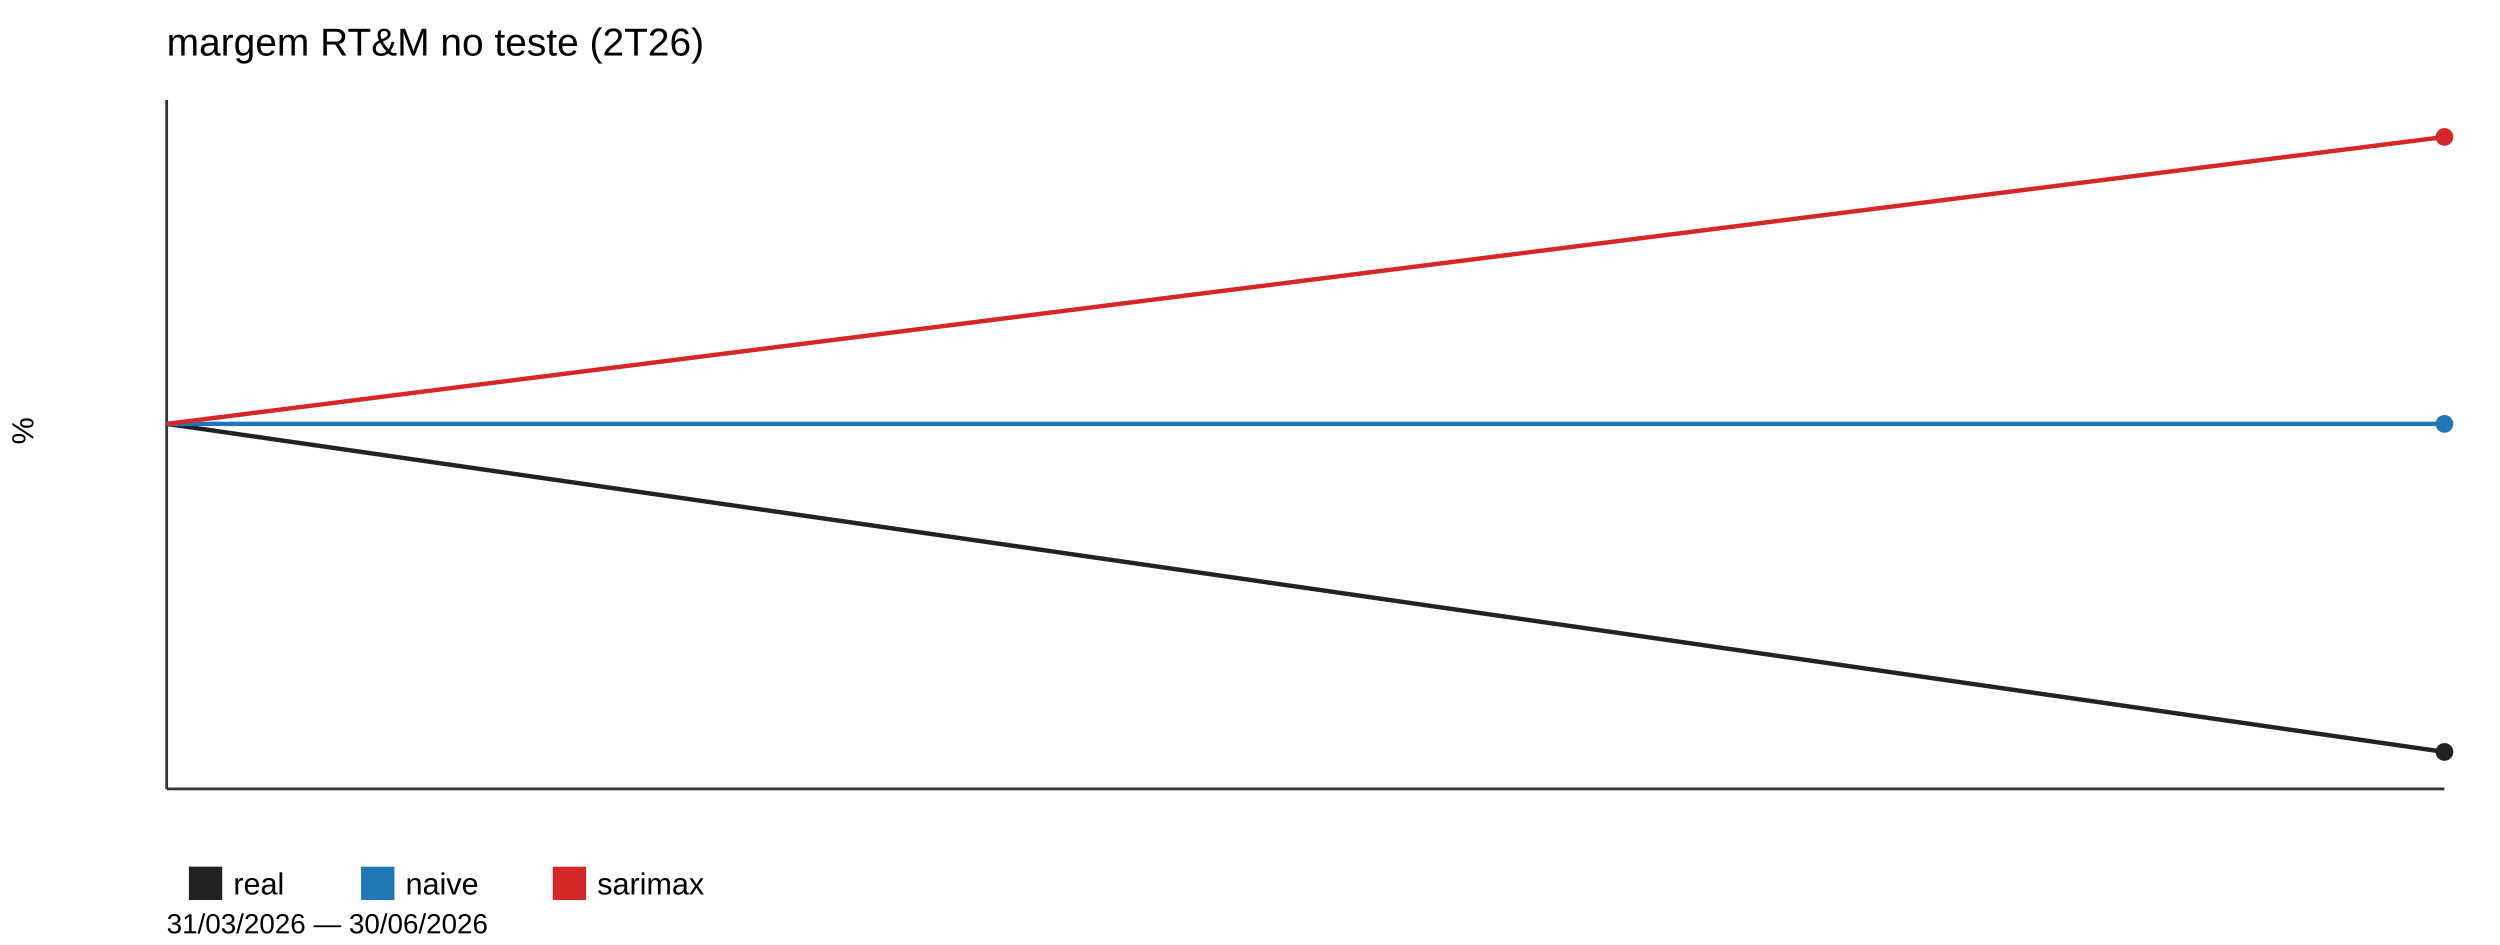
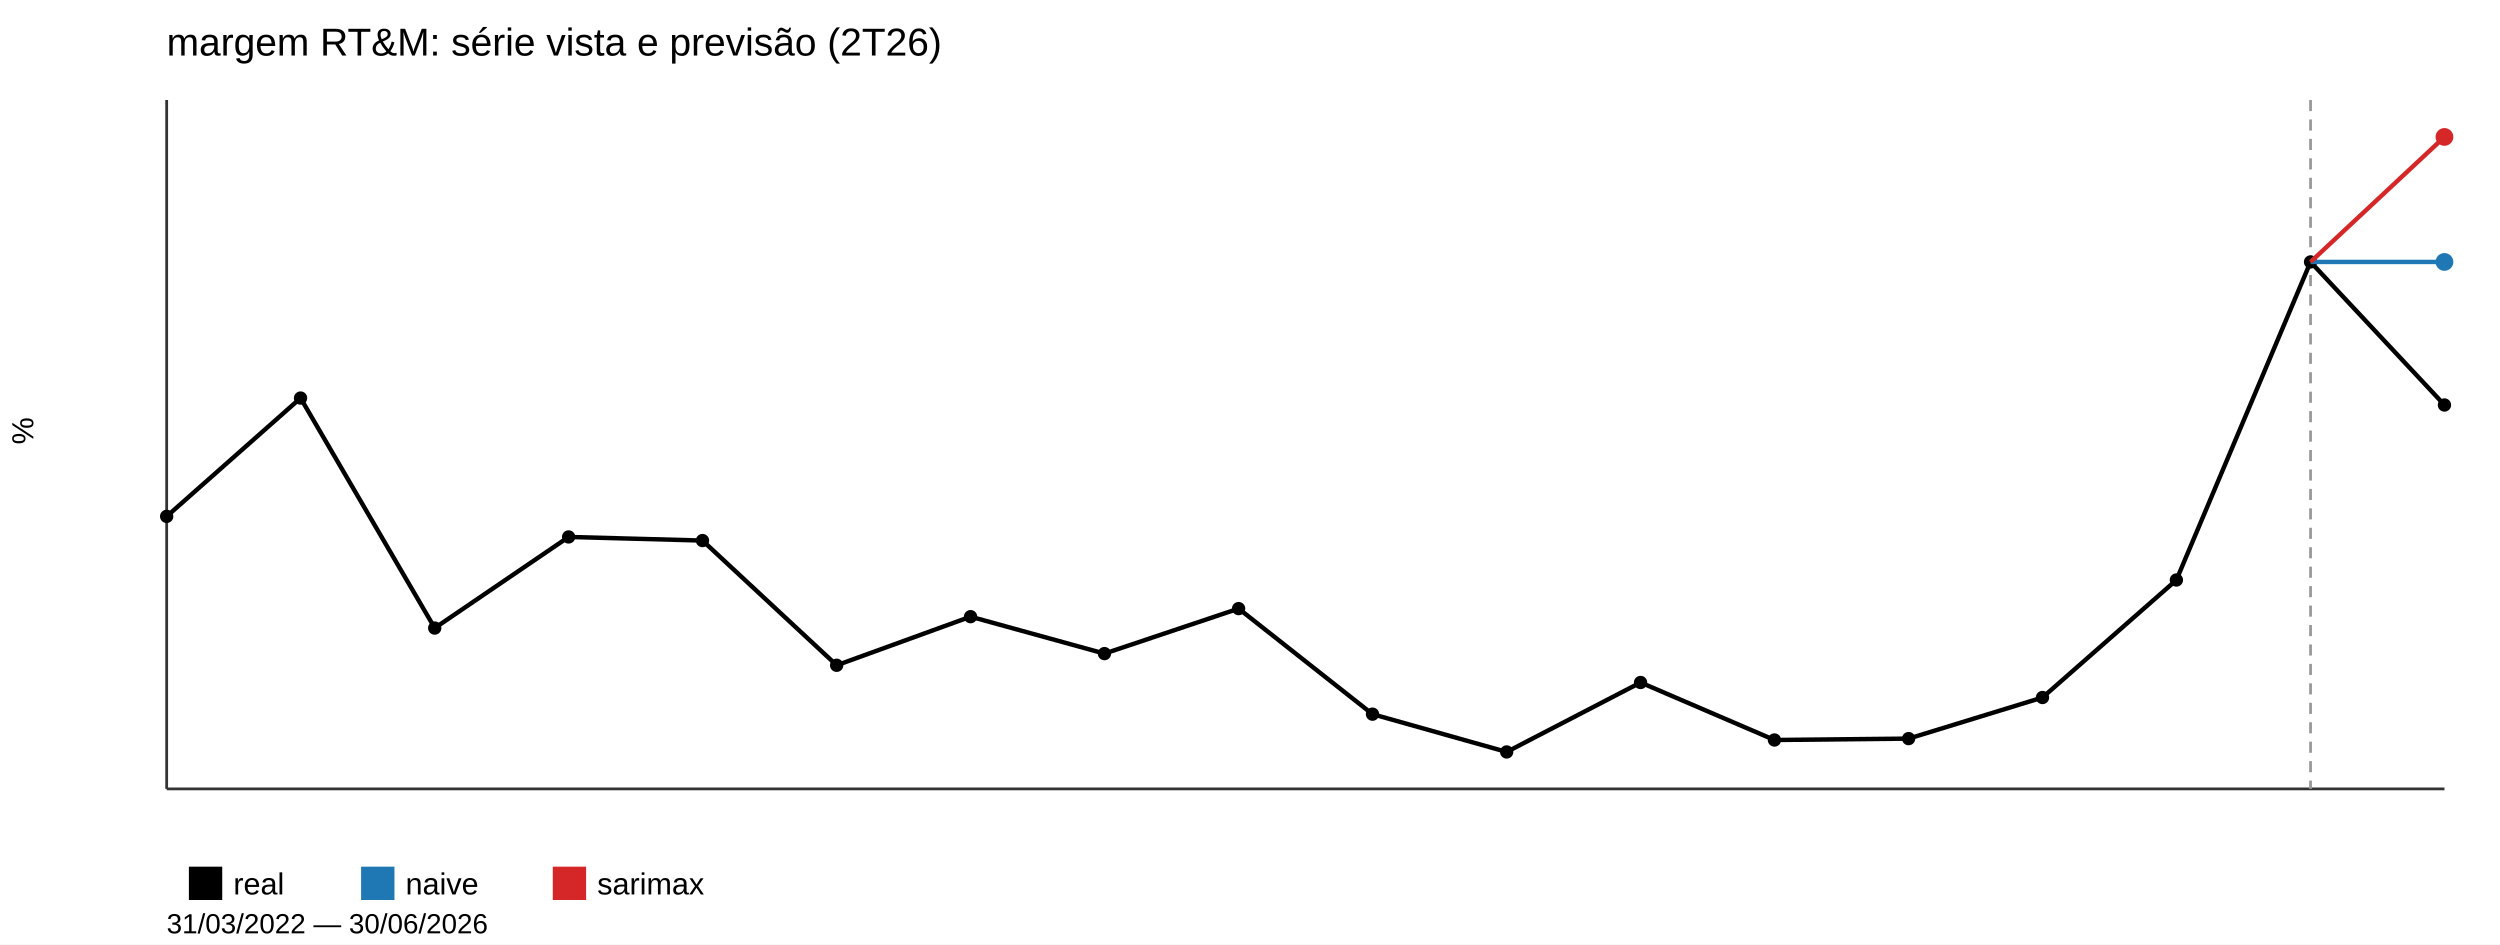
<svg xmlns="http://www.w3.org/2000/svg" width="900" height="340" viewBox="0 0 900 340">
  <rect width="100%" height="100%" fill="#fff" />
-   <text x="60" y="20" font-family="Segoe UI, Arial" font-size="14">margem RT&amp;M no teste (2T26)</text>
+   <text x="60" y="20" font-family="Segoe UI, Arial" font-size="14">margem RT&amp;M: série vista e previsão (2T26)</text>
  <text x="12" y="160.0" font-family="Segoe UI, Arial" font-size="11" transform="rotate(-90 12 160.0)">%</text>
  <line x1="60" y1="36" x2="60" y2="284" stroke="#333" stroke-width="1" />
  <line x1="60" y1="284" x2="880" y2="284" stroke="#333" stroke-width="1" />
-   <polyline points="60.0,152.6 880.0,270.7" fill="none" stroke="#222222" stroke-width="1.6" />
-   <circle cx="880.0" cy="270.7" r="3.2" fill="#222222" />
-   <polyline points="60.0,152.6 880.0,152.6" fill="none" stroke="#1f77b4" stroke-width="1.6" />
-   <circle cx="880.0" cy="152.6" r="3.2" fill="#1f77b4" />
-   <polyline points="60.0,152.6 880.0,49.3" fill="none" stroke="#d62728" stroke-width="1.6" />
+   <line x1="831.8" y1="36" x2="831.8" y2="284" stroke="#999" stroke-width="1" stroke-dasharray="4 3" />
+   <polyline points="60.0,185.9 108.2,143.3 156.5,226.1 204.7,193.3 252.9,194.6 301.2,239.5 349.4,222.0 397.6,235.3 445.9,219.1 494.1,257.1 542.4,270.7 590.6,245.7 638.8,266.4 687.1,265.9 735.3,251.1 783.5,208.8 831.8,94.3 880.0,145.8" fill="none" stroke="#000000" stroke-width="1.6" />
+   <circle cx="60.0" cy="185.9" r="2.4" fill="#000000" />
+   <circle cx="108.2" cy="143.3" r="2.4" fill="#000000" />
+   <circle cx="156.5" cy="226.1" r="2.4" fill="#000000" />
+   <circle cx="204.7" cy="193.3" r="2.4" fill="#000000" />
+   <circle cx="252.9" cy="194.6" r="2.4" fill="#000000" />
+   <circle cx="301.2" cy="239.5" r="2.4" fill="#000000" />
+   <circle cx="349.4" cy="222.0" r="2.4" fill="#000000" />
+   <circle cx="397.6" cy="235.3" r="2.4" fill="#000000" />
+   <circle cx="445.9" cy="219.1" r="2.4" fill="#000000" />
+   <circle cx="494.1" cy="257.1" r="2.4" fill="#000000" />
+   <circle cx="542.4" cy="270.7" r="2.4" fill="#000000" />
+   <circle cx="590.6" cy="245.7" r="2.4" fill="#000000" />
+   <circle cx="638.8" cy="266.4" r="2.4" fill="#000000" />
+   <circle cx="687.1" cy="265.9" r="2.4" fill="#000000" />
+   <circle cx="735.3" cy="251.1" r="2.4" fill="#000000" />
+   <circle cx="783.5" cy="208.8" r="2.4" fill="#000000" />
+   <circle cx="831.8" cy="94.3" r="2.4" fill="#000000" />
+   <circle cx="880.0" cy="145.8" r="2.4" fill="#000000" />
+   <polyline points="831.8,94.3 880.0,94.3" fill="none" stroke="#1f77b4" stroke-width="1.6" />
+   <circle cx="880.0" cy="94.3" r="3.2" fill="#1f77b4" />
+   <polyline points="831.8,94.3 880.0,49.3" fill="none" stroke="#d62728" stroke-width="1.6" />
  <circle cx="880.0" cy="49.3" r="3.2" fill="#d62728" />
-   <rect x="68" y="312" width="12" height="12" fill="#222222" />
+   <rect x="68" y="312" width="12" height="12" fill="#000000" />
  <text x="84" y="322" font-family="Segoe UI, Arial" font-size="11">real</text>
  <rect x="130" y="312" width="12" height="12" fill="#1f77b4" />
  <text x="146" y="322" font-family="Segoe UI, Arial" font-size="11">naive</text>
  <rect x="199" y="312" width="12" height="12" fill="#d62728" />
  <text x="215" y="322" font-family="Segoe UI, Arial" font-size="11">sarimax</text>
-   <text x="60" y="336" font-family="Segoe UI, Arial" font-size="10">31/03/2026 — 30/06/2026</text>
+   <text x="60" y="336" font-family="Segoe UI, Arial" font-size="10">31/03/2022 — 30/06/2026</text>
</svg>
